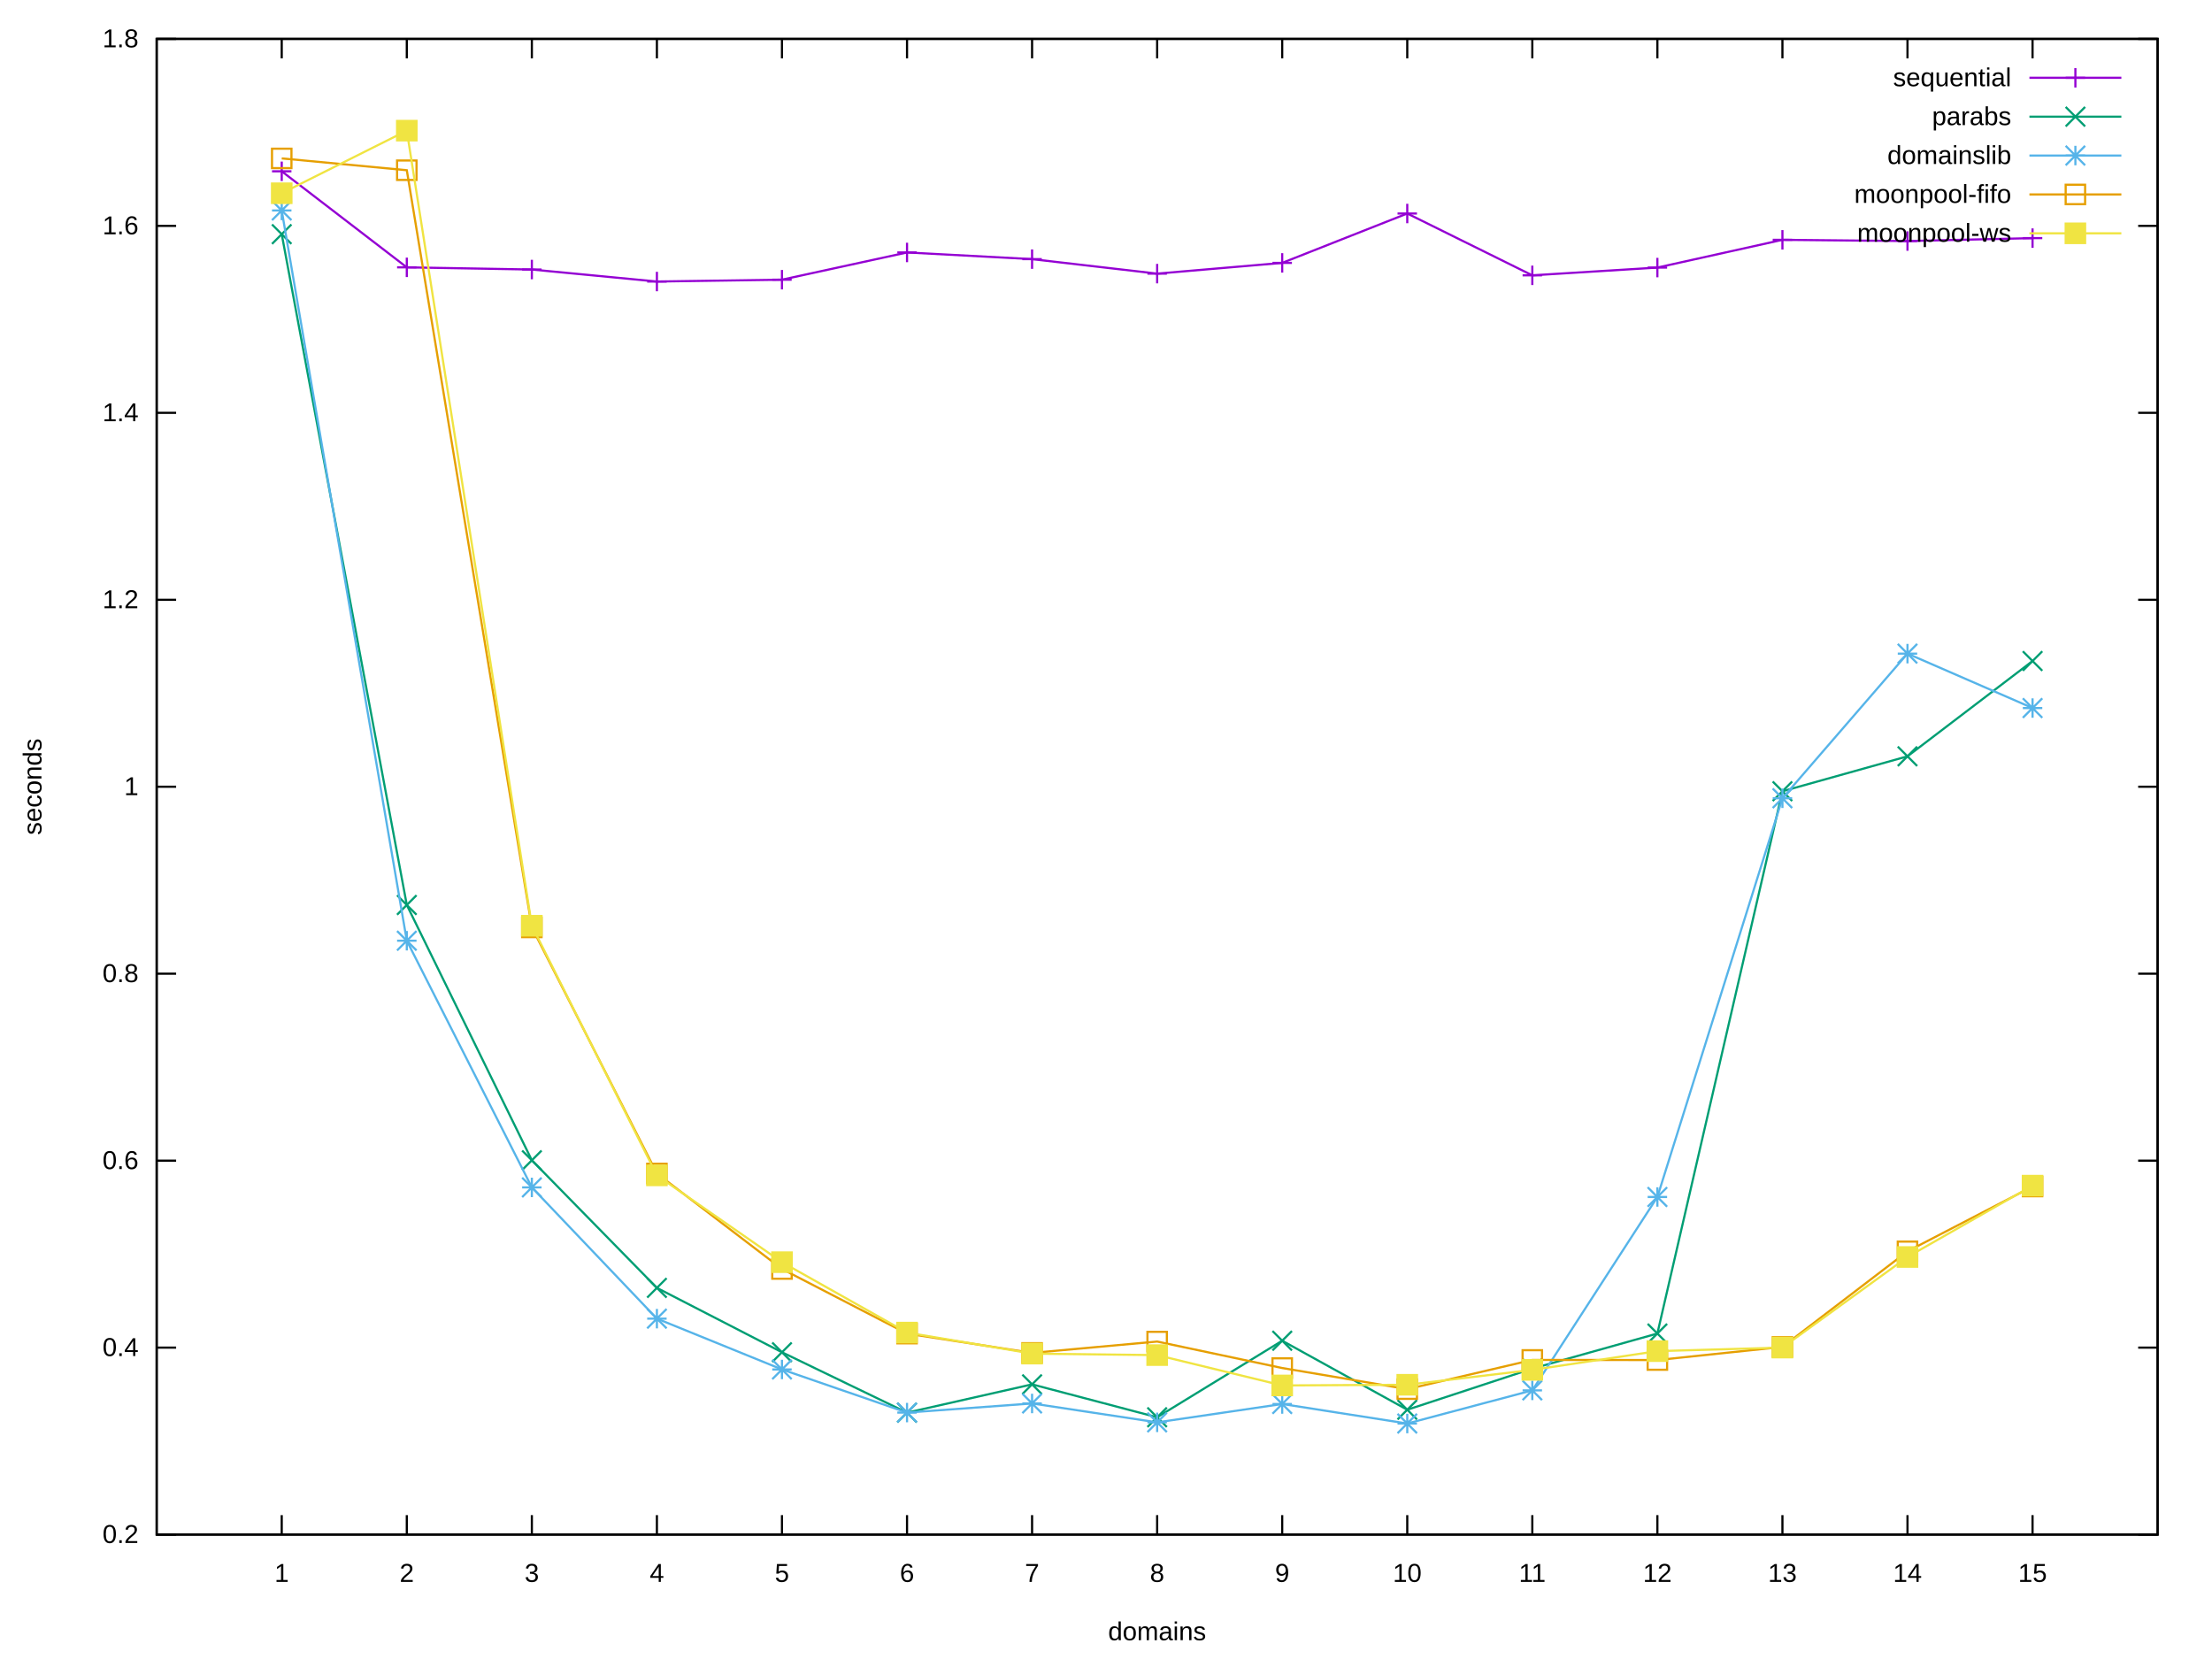
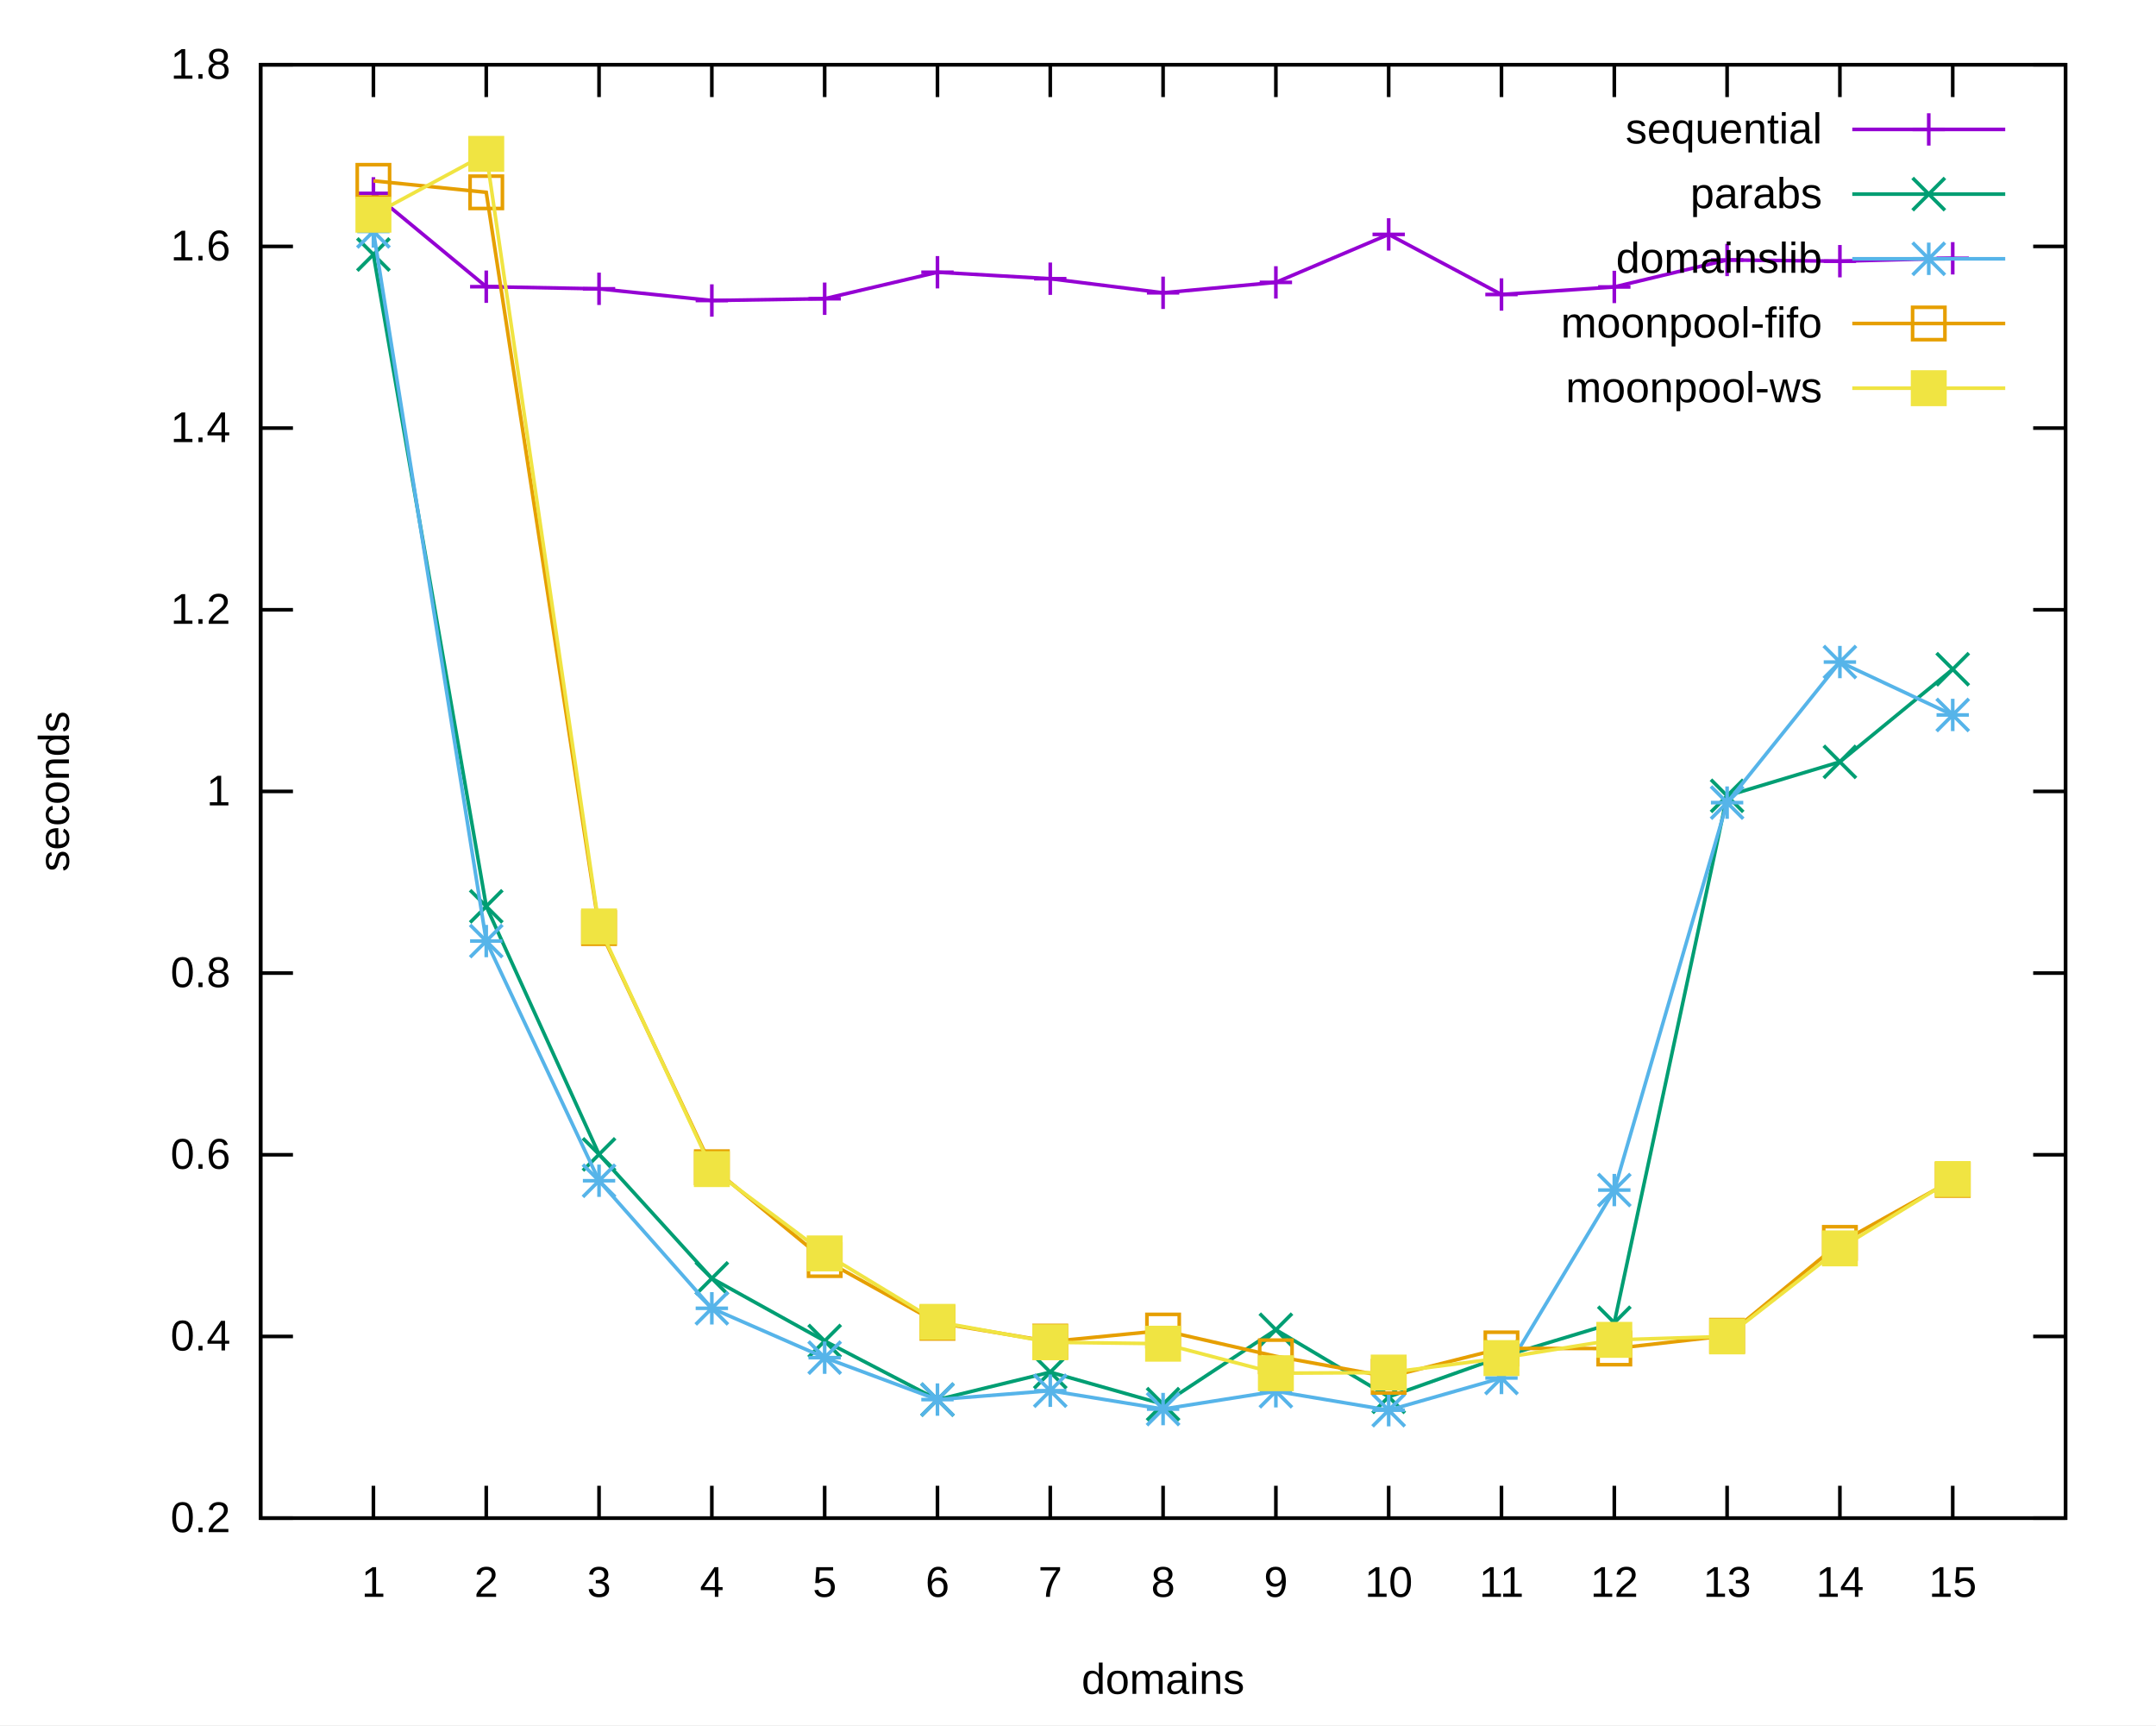
- <svg xmlns="http://www.w3.org/2000/svg" xmlns:xlink="http://www.w3.org/1999/xlink" viewBox="0 0 1024 768">
+ <svg xmlns="http://www.w3.org/2000/svg" xmlns:xlink="http://www.w3.org/1999/xlink" viewBox="0 0 600 480">
  <g id="gnuplot_canvas">
-     <rect x="0" y="0" width="1024" height="768" fill="#ffffff" />
+     <rect x="0" y="0" width="600" height="480" fill="#ffffff" />
    <defs>
      <circle id="gpDot" r="0.5" stroke-width="0.5" stroke="currentColor" />
      <path id="gpPt0" stroke-width="0.222" stroke="currentColor" d="M-1,0 h2 M0,-1 v2" />
      <path id="gpPt1" stroke-width="0.222" stroke="currentColor" d="M-1,-1 L1,1 M1,-1 L-1,1" />
      <path id="gpPt2" stroke-width="0.222" stroke="currentColor" d="M-1,0 L1,0 M0,-1 L0,1 M-1,-1 L1,1 M-1,1 L1,-1" />
      <rect id="gpPt3" stroke-width="0.222" stroke="currentColor" x="-1" y="-1" width="2" height="2" />
      <rect id="gpPt4" stroke-width="0.222" stroke="currentColor" fill="currentColor" x="-1" y="-1" width="2" height="2" />
      <circle id="gpPt5" stroke-width="0.222" stroke="currentColor" cx="0" cy="0" r="1" />
      <use xlink:href="#gpPt5" id="gpPt6" fill="currentColor" stroke="none" />
      <path id="gpPt7" stroke-width="0.222" stroke="currentColor" d="M0,-1.33 L-1.33,0.67 L1.33,0.67 z" />
      <use xlink:href="#gpPt7" id="gpPt8" fill="currentColor" stroke="none" />
      <use xlink:href="#gpPt7" id="gpPt9" stroke="currentColor" transform="rotate(180)" />
      <use xlink:href="#gpPt9" id="gpPt10" fill="currentColor" stroke="none" />
      <use xlink:href="#gpPt3" id="gpPt11" stroke="currentColor" transform="rotate(45)" />
      <use xlink:href="#gpPt11" id="gpPt12" fill="currentColor" stroke="none" />
      <path id="gpPt13" stroke-width="0.222" stroke="currentColor" d="M0,1.330 L1.265,0.411 L0.782,-1.067 L-0.782,-1.076 L-1.265,0.411 z" />
      <use xlink:href="#gpPt13" id="gpPt14" fill="currentColor" stroke="none" />
      <filter id="textbox" filterUnits="objectBoundingBox" x="0" y="0" height="1" width="1">
        <feFlood flood-color="#FFFFFF" flood-opacity="1" result="bgnd" />
        <feComposite in="SourceGraphic" in2="bgnd" operator="atop" />
      </filter>
      <filter id="greybox" filterUnits="objectBoundingBox" x="0" y="0" height="1" width="1">
        <feFlood flood-color="lightgrey" flood-opacity="1" result="grey" />
        <feComposite in="SourceGraphic" in2="grey" operator="atop" />
      </filter>
    </defs>
    <g fill="none" color="#FFFFFF" stroke="currentColor" stroke-width="1.00" stroke-linecap="butt" stroke-linejoin="miter">
</g>
    <g fill="none" color="black" stroke="currentColor" stroke-width="1.00" stroke-linecap="butt" stroke-linejoin="miter">
-       <path stroke="black" d="M72.53,710.40 L81.53,710.40 M998.82,710.40 L989.82,710.40  " />
-       <g transform="translate(64.14,714.30)" stroke="none" fill="black" font-family="Arial" font-size="12.00" text-anchor="end">
+       <path stroke="black" d="M72.53,422.40 L81.53,422.40 M574.82,422.40 L565.82,422.40  " />
+       <g transform="translate(64.14,426.30)" stroke="none" fill="black" font-family="Arial" font-size="12.00" text-anchor="end">
        <text>
          <tspan font-family="Arial"> 0.2</tspan>
        </text>
      </g>
    </g>
    <g fill="none" color="black" stroke="currentColor" stroke-width="1.00" stroke-linecap="butt" stroke-linejoin="miter">
-       <path stroke="black" d="M72.53,623.85 L81.53,623.85 M998.82,623.85 L989.82,623.85  " />
-       <g transform="translate(64.14,627.75)" stroke="none" fill="black" font-family="Arial" font-size="12.00" text-anchor="end">
+       <path stroke="black" d="M72.53,371.85 L81.53,371.85 M574.82,371.85 L565.82,371.85  " />
+       <g transform="translate(64.14,375.75)" stroke="none" fill="black" font-family="Arial" font-size="12.00" text-anchor="end">
        <text>
          <tspan font-family="Arial"> 0.4</tspan>
        </text>
      </g>
    </g>
    <g fill="none" color="black" stroke="currentColor" stroke-width="1.00" stroke-linecap="butt" stroke-linejoin="miter">
-       <path stroke="black" d="M72.53,537.30 L81.53,537.30 M998.82,537.30 L989.82,537.30  " />
-       <g transform="translate(64.14,541.20)" stroke="none" fill="black" font-family="Arial" font-size="12.00" text-anchor="end">
+       <path stroke="black" d="M72.53,321.30 L81.53,321.30 M574.82,321.30 L565.82,321.30  " />
+       <g transform="translate(64.14,325.20)" stroke="none" fill="black" font-family="Arial" font-size="12.00" text-anchor="end">
        <text>
          <tspan font-family="Arial"> 0.6</tspan>
        </text>
      </g>
    </g>
    <g fill="none" color="black" stroke="currentColor" stroke-width="1.00" stroke-linecap="butt" stroke-linejoin="miter">
-       <path stroke="black" d="M72.53,450.75 L81.53,450.75 M998.82,450.75 L989.82,450.75  " />
-       <g transform="translate(64.14,454.65)" stroke="none" fill="black" font-family="Arial" font-size="12.00" text-anchor="end">
+       <path stroke="black" d="M72.53,270.75 L81.53,270.75 M574.82,270.75 L565.82,270.75  " />
+       <g transform="translate(64.14,274.65)" stroke="none" fill="black" font-family="Arial" font-size="12.00" text-anchor="end">
        <text>
          <tspan font-family="Arial"> 0.8</tspan>
        </text>
      </g>
    </g>
    <g fill="none" color="black" stroke="currentColor" stroke-width="1.00" stroke-linecap="butt" stroke-linejoin="miter">
-       <path stroke="black" d="M72.53,364.20 L81.53,364.20 M998.82,364.20 L989.82,364.20  " />
-       <g transform="translate(64.14,368.10)" stroke="none" fill="black" font-family="Arial" font-size="12.00" text-anchor="end">
+       <path stroke="black" d="M72.53,220.20 L81.53,220.20 M574.82,220.20 L565.82,220.20  " />
+       <g transform="translate(64.14,224.10)" stroke="none" fill="black" font-family="Arial" font-size="12.00" text-anchor="end">
        <text>
          <tspan font-family="Arial"> 1</tspan>
        </text>
      </g>
    </g>
    <g fill="none" color="black" stroke="currentColor" stroke-width="1.00" stroke-linecap="butt" stroke-linejoin="miter">
-       <path stroke="black" d="M72.53,277.66 L81.53,277.66 M998.82,277.66 L989.82,277.66  " />
-       <g transform="translate(64.14,281.56)" stroke="none" fill="black" font-family="Arial" font-size="12.00" text-anchor="end">
+       <path stroke="black" d="M72.53,169.66 L81.53,169.66 M574.82,169.66 L565.82,169.66  " />
+       <g transform="translate(64.14,173.56)" stroke="none" fill="black" font-family="Arial" font-size="12.00" text-anchor="end">
        <text>
          <tspan font-family="Arial"> 1.2</tspan>
        </text>
      </g>
    </g>
    <g fill="none" color="black" stroke="currentColor" stroke-width="1.00" stroke-linecap="butt" stroke-linejoin="miter">
-       <path stroke="black" d="M72.53,191.11 L81.53,191.11 M998.82,191.11 L989.82,191.11  " />
-       <g transform="translate(64.14,195.01)" stroke="none" fill="black" font-family="Arial" font-size="12.00" text-anchor="end">
+       <path stroke="black" d="M72.53,119.11 L81.53,119.11 M574.82,119.11 L565.82,119.11  " />
+       <g transform="translate(64.14,123.01)" stroke="none" fill="black" font-family="Arial" font-size="12.00" text-anchor="end">
        <text>
          <tspan font-family="Arial"> 1.4</tspan>
        </text>
      </g>
    </g>
    <g fill="none" color="black" stroke="currentColor" stroke-width="1.00" stroke-linecap="butt" stroke-linejoin="miter">
-       <path stroke="black" d="M72.53,104.56 L81.53,104.56 M998.82,104.56 L989.82,104.56  " />
-       <g transform="translate(64.14,108.46)" stroke="none" fill="black" font-family="Arial" font-size="12.00" text-anchor="end">
+       <path stroke="black" d="M72.53,68.56 L81.53,68.56 M574.82,68.56 L565.82,68.56  " />
+       <g transform="translate(64.14,72.46)" stroke="none" fill="black" font-family="Arial" font-size="12.00" text-anchor="end">
        <text>
          <tspan font-family="Arial"> 1.6</tspan>
        </text>
      </g>
    </g>
    <g fill="none" color="black" stroke="currentColor" stroke-width="1.00" stroke-linecap="butt" stroke-linejoin="miter">
-       <path stroke="black" d="M72.53,18.01 L81.53,18.01 M998.82,18.01 L989.82,18.01  " />
+       <path stroke="black" d="M72.53,18.01 L81.53,18.01 M574.82,18.01 L565.82,18.01  " />
      <g transform="translate(64.14,21.91)" stroke="none" fill="black" font-family="Arial" font-size="12.00" text-anchor="end">
        <text>
          <tspan font-family="Arial"> 1.8</tspan>
        </text>
      </g>
    </g>
    <g fill="none" color="black" stroke="currentColor" stroke-width="1.00" stroke-linecap="butt" stroke-linejoin="miter">
-       <path stroke="black" d="M130.42,710.40 L130.42,701.40 M130.42,18.01 L130.42,27.01  " />
-       <g transform="translate(130.42,732.30)" stroke="none" fill="black" font-family="Arial" font-size="12.00" text-anchor="middle">
+       <path stroke="black" d="M103.92,422.40 L103.92,413.40 M103.92,18.01 L103.92,27.01  " />
+       <g transform="translate(103.92,444.30)" stroke="none" fill="black" font-family="Arial" font-size="12.00" text-anchor="middle">
        <text>
          <tspan font-family="Arial"> 1</tspan>
        </text>
      </g>
    </g>
    <g fill="none" color="black" stroke="currentColor" stroke-width="1.00" stroke-linecap="butt" stroke-linejoin="miter">
-       <path stroke="black" d="M188.32,710.40 L188.32,701.40 M188.32,18.01 L188.32,27.01  " />
-       <g transform="translate(188.32,732.30)" stroke="none" fill="black" font-family="Arial" font-size="12.00" text-anchor="middle">
+       <path stroke="black" d="M135.32,422.40 L135.32,413.40 M135.32,18.01 L135.32,27.01  " />
+       <g transform="translate(135.32,444.30)" stroke="none" fill="black" font-family="Arial" font-size="12.00" text-anchor="middle">
        <text>
          <tspan font-family="Arial"> 2</tspan>
        </text>
      </g>
    </g>
    <g fill="none" color="black" stroke="currentColor" stroke-width="1.00" stroke-linecap="butt" stroke-linejoin="miter">
-       <path stroke="black" d="M246.21,710.40 L246.21,701.40 M246.21,18.01 L246.21,27.01  " />
-       <g transform="translate(246.21,732.30)" stroke="none" fill="black" font-family="Arial" font-size="12.00" text-anchor="middle">
+       <path stroke="black" d="M166.71,422.40 L166.71,413.40 M166.71,18.01 L166.71,27.01  " />
+       <g transform="translate(166.71,444.30)" stroke="none" fill="black" font-family="Arial" font-size="12.00" text-anchor="middle">
        <text>
          <tspan font-family="Arial"> 3</tspan>
        </text>
      </g>
    </g>
    <g fill="none" color="black" stroke="currentColor" stroke-width="1.00" stroke-linecap="butt" stroke-linejoin="miter">
-       <path stroke="black" d="M304.10,710.40 L304.10,701.40 M304.10,18.01 L304.10,27.01  " />
-       <g transform="translate(304.10,732.30)" stroke="none" fill="black" font-family="Arial" font-size="12.00" text-anchor="middle">
+       <path stroke="black" d="M198.10,422.40 L198.10,413.40 M198.10,18.01 L198.10,27.01  " />
+       <g transform="translate(198.10,444.30)" stroke="none" fill="black" font-family="Arial" font-size="12.00" text-anchor="middle">
        <text>
          <tspan font-family="Arial"> 4</tspan>
        </text>
      </g>
    </g>
    <g fill="none" color="black" stroke="currentColor" stroke-width="1.00" stroke-linecap="butt" stroke-linejoin="miter">
-       <path stroke="black" d="M362.00,710.40 L362.00,701.40 M362.00,18.01 L362.00,27.01  " />
-       <g transform="translate(362.00,732.30)" stroke="none" fill="black" font-family="Arial" font-size="12.00" text-anchor="middle">
+       <path stroke="black" d="M229.50,422.40 L229.50,413.40 M229.50,18.01 L229.50,27.01  " />
+       <g transform="translate(229.50,444.30)" stroke="none" fill="black" font-family="Arial" font-size="12.00" text-anchor="middle">
        <text>
          <tspan font-family="Arial"> 5</tspan>
        </text>
      </g>
    </g>
    <g fill="none" color="black" stroke="currentColor" stroke-width="1.00" stroke-linecap="butt" stroke-linejoin="miter">
-       <path stroke="black" d="M419.89,710.40 L419.89,701.40 M419.89,18.01 L419.89,27.01  " />
-       <g transform="translate(419.89,732.30)" stroke="none" fill="black" font-family="Arial" font-size="12.00" text-anchor="middle">
+       <path stroke="black" d="M260.89,422.40 L260.89,413.40 M260.89,18.01 L260.89,27.01  " />
+       <g transform="translate(260.89,444.30)" stroke="none" fill="black" font-family="Arial" font-size="12.00" text-anchor="middle">
        <text>
          <tspan font-family="Arial"> 6</tspan>
        </text>
      </g>
    </g>
    <g fill="none" color="black" stroke="currentColor" stroke-width="1.00" stroke-linecap="butt" stroke-linejoin="miter">
-       <path stroke="black" d="M477.78,710.40 L477.78,701.40 M477.78,18.01 L477.78,27.01  " />
-       <g transform="translate(477.78,732.30)" stroke="none" fill="black" font-family="Arial" font-size="12.00" text-anchor="middle">
+       <path stroke="black" d="M292.28,422.40 L292.28,413.40 M292.28,18.01 L292.28,27.01  " />
+       <g transform="translate(292.28,444.30)" stroke="none" fill="black" font-family="Arial" font-size="12.00" text-anchor="middle">
        <text>
          <tspan font-family="Arial"> 7</tspan>
        </text>
      </g>
    </g>
    <g fill="none" color="black" stroke="currentColor" stroke-width="1.00" stroke-linecap="butt" stroke-linejoin="miter">
-       <path stroke="black" d="M535.68,710.40 L535.68,701.40 M535.68,18.01 L535.68,27.01  " />
-       <g transform="translate(535.68,732.30)" stroke="none" fill="black" font-family="Arial" font-size="12.00" text-anchor="middle">
+       <path stroke="black" d="M323.68,422.40 L323.68,413.40 M323.68,18.01 L323.68,27.01  " />
+       <g transform="translate(323.68,444.30)" stroke="none" fill="black" font-family="Arial" font-size="12.00" text-anchor="middle">
        <text>
          <tspan font-family="Arial"> 8</tspan>
        </text>
      </g>
    </g>
    <g fill="none" color="black" stroke="currentColor" stroke-width="1.00" stroke-linecap="butt" stroke-linejoin="miter">
-       <path stroke="black" d="M593.57,710.40 L593.57,701.40 M593.57,18.01 L593.57,27.01  " />
-       <g transform="translate(593.57,732.30)" stroke="none" fill="black" font-family="Arial" font-size="12.00" text-anchor="middle">
+       <path stroke="black" d="M355.07,422.40 L355.07,413.40 M355.07,18.01 L355.07,27.01  " />
+       <g transform="translate(355.07,444.30)" stroke="none" fill="black" font-family="Arial" font-size="12.00" text-anchor="middle">
        <text>
          <tspan font-family="Arial"> 9</tspan>
        </text>
      </g>
    </g>
    <g fill="none" color="black" stroke="currentColor" stroke-width="1.00" stroke-linecap="butt" stroke-linejoin="miter">
-       <path stroke="black" d="M651.46,710.40 L651.46,701.40 M651.46,18.01 L651.46,27.01  " />
-       <g transform="translate(651.46,732.30)" stroke="none" fill="black" font-family="Arial" font-size="12.00" text-anchor="middle">
+       <path stroke="black" d="M386.46,422.40 L386.46,413.40 M386.46,18.01 L386.46,27.01  " />
+       <g transform="translate(386.46,444.30)" stroke="none" fill="black" font-family="Arial" font-size="12.00" text-anchor="middle">
        <text>
          <tspan font-family="Arial"> 10</tspan>
        </text>
      </g>
    </g>
    <g fill="none" color="black" stroke="currentColor" stroke-width="1.00" stroke-linecap="butt" stroke-linejoin="miter">
-       <path stroke="black" d="M709.35,710.40 L709.35,701.40 M709.35,18.01 L709.35,27.01  " />
-       <g transform="translate(709.35,732.30)" stroke="none" fill="black" font-family="Arial" font-size="12.00" text-anchor="middle">
+       <path stroke="black" d="M417.85,422.40 L417.85,413.40 M417.85,18.01 L417.85,27.01  " />
+       <g transform="translate(417.85,444.30)" stroke="none" fill="black" font-family="Arial" font-size="12.00" text-anchor="middle">
        <text>
          <tspan font-family="Arial"> 11</tspan>
        </text>
      </g>
    </g>
    <g fill="none" color="black" stroke="currentColor" stroke-width="1.00" stroke-linecap="butt" stroke-linejoin="miter">
-       <path stroke="black" d="M767.25,710.40 L767.25,701.40 M767.25,18.01 L767.25,27.01  " />
-       <g transform="translate(767.25,732.30)" stroke="none" fill="black" font-family="Arial" font-size="12.00" text-anchor="middle">
+       <path stroke="black" d="M449.25,422.40 L449.25,413.40 M449.25,18.01 L449.25,27.01  " />
+       <g transform="translate(449.25,444.30)" stroke="none" fill="black" font-family="Arial" font-size="12.00" text-anchor="middle">
        <text>
          <tspan font-family="Arial"> 12</tspan>
        </text>
      </g>
    </g>
    <g fill="none" color="black" stroke="currentColor" stroke-width="1.00" stroke-linecap="butt" stroke-linejoin="miter">
-       <path stroke="black" d="M825.14,710.40 L825.14,701.40 M825.14,18.01 L825.14,27.01  " />
-       <g transform="translate(825.14,732.30)" stroke="none" fill="black" font-family="Arial" font-size="12.00" text-anchor="middle">
+       <path stroke="black" d="M480.64,422.40 L480.64,413.40 M480.64,18.01 L480.64,27.01  " />
+       <g transform="translate(480.64,444.30)" stroke="none" fill="black" font-family="Arial" font-size="12.00" text-anchor="middle">
        <text>
          <tspan font-family="Arial"> 13</tspan>
        </text>
      </g>
    </g>
    <g fill="none" color="black" stroke="currentColor" stroke-width="1.00" stroke-linecap="butt" stroke-linejoin="miter">
-       <path stroke="black" d="M883.03,710.40 L883.03,701.40 M883.03,18.01 L883.03,27.01  " />
-       <g transform="translate(883.03,732.30)" stroke="none" fill="black" font-family="Arial" font-size="12.00" text-anchor="middle">
+       <path stroke="black" d="M512.03,422.40 L512.03,413.40 M512.03,18.01 L512.03,27.01  " />
+       <g transform="translate(512.03,444.30)" stroke="none" fill="black" font-family="Arial" font-size="12.00" text-anchor="middle">
        <text>
          <tspan font-family="Arial"> 14</tspan>
        </text>
      </g>
    </g>
    <g fill="none" color="black" stroke="currentColor" stroke-width="1.00" stroke-linecap="butt" stroke-linejoin="miter">
-       <path stroke="black" d="M940.93,710.40 L940.93,701.40 M940.93,18.01 L940.93,27.01  " />
-       <g transform="translate(940.93,732.30)" stroke="none" fill="black" font-family="Arial" font-size="12.00" text-anchor="middle">
+       <path stroke="black" d="M543.43,422.40 L543.43,413.40 M543.43,18.01 L543.43,27.01  " />
+       <g transform="translate(543.43,444.30)" stroke="none" fill="black" font-family="Arial" font-size="12.00" text-anchor="middle">
        <text>
          <tspan font-family="Arial"> 15</tspan>
        </text>
      </g>
    </g>
    <g fill="none" color="black" stroke="currentColor" stroke-width="1.00" stroke-linecap="butt" stroke-linejoin="miter">
</g>
    <g fill="none" color="black" stroke="currentColor" stroke-width="1.00" stroke-linecap="butt" stroke-linejoin="miter">
-       <path stroke="black" d="M72.53,18.01 L72.53,710.40 L998.82,710.40 L998.82,18.01 L72.53,18.01 Z  " />
+       <path stroke="black" d="M72.53,18.01 L72.53,422.40 L574.82,422.40 L574.82,18.01 L72.53,18.01 Z  " />
    </g>
    <g fill="none" color="black" stroke="currentColor" stroke-width="1.00" stroke-linecap="butt" stroke-linejoin="miter">
</g>
    <g id="gnuplot_plot_1">
      <g fill="none" color="black" stroke="currentColor" stroke-width="1.00" stroke-linecap="butt" stroke-linejoin="miter">
-         <g transform="translate(931.09,39.91)" stroke="none" fill="black" font-family="Arial" font-size="12.00" text-anchor="end">
+         <g transform="translate(507.09,39.91)" stroke="none" fill="black" font-family="Arial" font-size="12.00" text-anchor="end">
          <text>
            <tspan font-family="Arial">sequential</tspan>
          </text>
        </g>
      </g>
      <g fill="none" color="black" stroke="currentColor" stroke-width="1.00" stroke-linecap="butt" stroke-linejoin="miter">
-         <path stroke="rgb(148,   0, 211)" d="M939.48,36.01 L982.04,36.01 M130.42,79.30 L188.32,123.76 L246.21,124.77 L304.10,130.33 L362.00,129.48 L419.89,116.87   L477.78,119.96 L535.68,126.67 L593.57,121.70 L651.46,98.84 L709.35,127.46 L767.25,123.87 L825.14,111.02 L883.03,111.59   L940.93,110.23  " />
-         <use xlink:href="#gpPt0" transform="translate(130.42,79.30) scale(4.50)" color="rgb(148,   0, 211)" />
-         <use xlink:href="#gpPt0" transform="translate(188.32,123.76) scale(4.50)" color="rgb(148,   0, 211)" />
-         <use xlink:href="#gpPt0" transform="translate(246.21,124.77) scale(4.50)" color="rgb(148,   0, 211)" />
-         <use xlink:href="#gpPt0" transform="translate(304.10,130.33) scale(4.50)" color="rgb(148,   0, 211)" />
-         <use xlink:href="#gpPt0" transform="translate(362.00,129.48) scale(4.50)" color="rgb(148,   0, 211)" />
-         <use xlink:href="#gpPt0" transform="translate(419.89,116.87) scale(4.50)" color="rgb(148,   0, 211)" />
-         <use xlink:href="#gpPt0" transform="translate(477.78,119.96) scale(4.50)" color="rgb(148,   0, 211)" />
-         <use xlink:href="#gpPt0" transform="translate(535.68,126.67) scale(4.50)" color="rgb(148,   0, 211)" />
-         <use xlink:href="#gpPt0" transform="translate(593.57,121.70) scale(4.50)" color="rgb(148,   0, 211)" />
-         <use xlink:href="#gpPt0" transform="translate(651.46,98.84) scale(4.50)" color="rgb(148,   0, 211)" />
-         <use xlink:href="#gpPt0" transform="translate(709.35,127.46) scale(4.50)" color="rgb(148,   0, 211)" />
-         <use xlink:href="#gpPt0" transform="translate(767.25,123.87) scale(4.50)" color="rgb(148,   0, 211)" />
-         <use xlink:href="#gpPt0" transform="translate(825.14,111.02) scale(4.50)" color="rgb(148,   0, 211)" />
-         <use xlink:href="#gpPt0" transform="translate(883.03,111.59) scale(4.50)" color="rgb(148,   0, 211)" />
-         <use xlink:href="#gpPt0" transform="translate(940.93,110.23) scale(4.50)" color="rgb(148,   0, 211)" />
-         <use xlink:href="#gpPt0" transform="translate(960.76,36.01) scale(4.50)" color="rgb(148,   0, 211)" />
+         <path stroke="rgb(148,   0, 211)" d="M515.48,36.01 L558.04,36.01 M103.92,53.80 L135.32,79.77 L166.71,80.36 L198.10,83.61 L229.50,83.12 L260.89,75.75   L292.28,77.55 L323.68,81.47 L355.07,78.57 L386.46,65.22 L417.85,81.94 L449.25,79.84 L480.64,72.33 L512.03,72.67   L543.43,71.87  " />
+         <use xlink:href="#gpPt0" transform="translate(103.92,53.80) scale(4.50)" color="rgb(148,   0, 211)" />
+         <use xlink:href="#gpPt0" transform="translate(135.32,79.77) scale(4.50)" color="rgb(148,   0, 211)" />
+         <use xlink:href="#gpPt0" transform="translate(166.71,80.36) scale(4.50)" color="rgb(148,   0, 211)" />
+         <use xlink:href="#gpPt0" transform="translate(198.10,83.61) scale(4.50)" color="rgb(148,   0, 211)" />
+         <use xlink:href="#gpPt0" transform="translate(229.50,83.12) scale(4.50)" color="rgb(148,   0, 211)" />
+         <use xlink:href="#gpPt0" transform="translate(260.89,75.75) scale(4.50)" color="rgb(148,   0, 211)" />
+         <use xlink:href="#gpPt0" transform="translate(292.28,77.55) scale(4.50)" color="rgb(148,   0, 211)" />
+         <use xlink:href="#gpPt0" transform="translate(323.68,81.47) scale(4.50)" color="rgb(148,   0, 211)" />
+         <use xlink:href="#gpPt0" transform="translate(355.07,78.57) scale(4.50)" color="rgb(148,   0, 211)" />
+         <use xlink:href="#gpPt0" transform="translate(386.46,65.22) scale(4.50)" color="rgb(148,   0, 211)" />
+         <use xlink:href="#gpPt0" transform="translate(417.85,81.94) scale(4.50)" color="rgb(148,   0, 211)" />
+         <use xlink:href="#gpPt0" transform="translate(449.25,79.84) scale(4.50)" color="rgb(148,   0, 211)" />
+         <use xlink:href="#gpPt0" transform="translate(480.64,72.33) scale(4.50)" color="rgb(148,   0, 211)" />
+         <use xlink:href="#gpPt0" transform="translate(512.03,72.67) scale(4.50)" color="rgb(148,   0, 211)" />
+         <use xlink:href="#gpPt0" transform="translate(543.43,71.87) scale(4.50)" color="rgb(148,   0, 211)" />
+         <use xlink:href="#gpPt0" transform="translate(536.76,36.01) scale(4.50)" color="rgb(148,   0, 211)" />
      </g>
    </g>
    <g id="gnuplot_plot_2">
      <g fill="none" color="black" stroke="currentColor" stroke-width="1.00" stroke-linecap="butt" stroke-linejoin="miter">
-         <g transform="translate(931.09,57.91)" stroke="none" fill="black" font-family="Arial" font-size="12.00" text-anchor="end">
+         <g transform="translate(507.09,57.91)" stroke="none" fill="black" font-family="Arial" font-size="12.00" text-anchor="end">
          <text>
            <tspan font-family="Arial">parabs</tspan>
          </text>
        </g>
      </g>
      <g fill="none" color="black" stroke="currentColor" stroke-width="1.00" stroke-linecap="butt" stroke-linejoin="miter">
-         <path stroke="rgb(  0, 158, 115)" d="M939.48,54.01 L982.04,54.01 M130.42,108.41 L188.32,418.95 L246.21,537.13 L304.10,596.20 L362.00,626.00 L419.89,653.96   L477.78,640.86 L535.68,656.10 L593.57,620.66 L651.46,652.61 L709.35,633.57 L767.25,617.33 L825.14,366.30 L883.03,350.12   L940.93,306.00  " />
-         <use xlink:href="#gpPt1" transform="translate(130.42,108.41) scale(4.50)" color="rgb(  0, 158, 115)" />
-         <use xlink:href="#gpPt1" transform="translate(188.32,418.95) scale(4.50)" color="rgb(  0, 158, 115)" />
-         <use xlink:href="#gpPt1" transform="translate(246.21,537.13) scale(4.50)" color="rgb(  0, 158, 115)" />
-         <use xlink:href="#gpPt1" transform="translate(304.10,596.20) scale(4.50)" color="rgb(  0, 158, 115)" />
-         <use xlink:href="#gpPt1" transform="translate(362.00,626.00) scale(4.50)" color="rgb(  0, 158, 115)" />
-         <use xlink:href="#gpPt1" transform="translate(419.89,653.96) scale(4.50)" color="rgb(  0, 158, 115)" />
-         <use xlink:href="#gpPt1" transform="translate(477.78,640.86) scale(4.50)" color="rgb(  0, 158, 115)" />
-         <use xlink:href="#gpPt1" transform="translate(535.68,656.10) scale(4.50)" color="rgb(  0, 158, 115)" />
-         <use xlink:href="#gpPt1" transform="translate(593.57,620.66) scale(4.50)" color="rgb(  0, 158, 115)" />
-         <use xlink:href="#gpPt1" transform="translate(651.46,652.61) scale(4.50)" color="rgb(  0, 158, 115)" />
-         <use xlink:href="#gpPt1" transform="translate(709.35,633.57) scale(4.50)" color="rgb(  0, 158, 115)" />
-         <use xlink:href="#gpPt1" transform="translate(767.25,617.33) scale(4.50)" color="rgb(  0, 158, 115)" />
-         <use xlink:href="#gpPt1" transform="translate(825.14,366.30) scale(4.50)" color="rgb(  0, 158, 115)" />
-         <use xlink:href="#gpPt1" transform="translate(883.03,350.12) scale(4.50)" color="rgb(  0, 158, 115)" />
-         <use xlink:href="#gpPt1" transform="translate(940.93,306.00) scale(4.50)" color="rgb(  0, 158, 115)" />
-         <use xlink:href="#gpPt1" transform="translate(960.76,54.01) scale(4.50)" color="rgb(  0, 158, 115)" />
+         <path stroke="rgb(  0, 158, 115)" d="M515.48,54.01 L558.04,54.01 M103.92,70.81 L135.32,252.18 L166.71,321.20 L198.10,355.70 L229.50,373.11 L260.89,389.44   L292.28,381.79 L323.68,390.69 L355.07,369.99 L386.46,388.65 L417.85,377.53 L449.25,368.04 L480.64,221.43 L512.03,211.98   L543.43,186.21  " />
+         <use xlink:href="#gpPt1" transform="translate(103.92,70.81) scale(4.50)" color="rgb(  0, 158, 115)" />
+         <use xlink:href="#gpPt1" transform="translate(135.32,252.18) scale(4.50)" color="rgb(  0, 158, 115)" />
+         <use xlink:href="#gpPt1" transform="translate(166.71,321.20) scale(4.50)" color="rgb(  0, 158, 115)" />
+         <use xlink:href="#gpPt1" transform="translate(198.10,355.70) scale(4.50)" color="rgb(  0, 158, 115)" />
+         <use xlink:href="#gpPt1" transform="translate(229.50,373.11) scale(4.50)" color="rgb(  0, 158, 115)" />
+         <use xlink:href="#gpPt1" transform="translate(260.89,389.44) scale(4.50)" color="rgb(  0, 158, 115)" />
+         <use xlink:href="#gpPt1" transform="translate(292.28,381.79) scale(4.50)" color="rgb(  0, 158, 115)" />
+         <use xlink:href="#gpPt1" transform="translate(323.68,390.69) scale(4.50)" color="rgb(  0, 158, 115)" />
+         <use xlink:href="#gpPt1" transform="translate(355.07,369.99) scale(4.50)" color="rgb(  0, 158, 115)" />
+         <use xlink:href="#gpPt1" transform="translate(386.46,388.65) scale(4.50)" color="rgb(  0, 158, 115)" />
+         <use xlink:href="#gpPt1" transform="translate(417.85,377.53) scale(4.50)" color="rgb(  0, 158, 115)" />
+         <use xlink:href="#gpPt1" transform="translate(449.25,368.04) scale(4.50)" color="rgb(  0, 158, 115)" />
+         <use xlink:href="#gpPt1" transform="translate(480.64,221.43) scale(4.50)" color="rgb(  0, 158, 115)" />
+         <use xlink:href="#gpPt1" transform="translate(512.03,211.98) scale(4.50)" color="rgb(  0, 158, 115)" />
+         <use xlink:href="#gpPt1" transform="translate(543.43,186.21) scale(4.50)" color="rgb(  0, 158, 115)" />
+         <use xlink:href="#gpPt1" transform="translate(536.76,54.01) scale(4.50)" color="rgb(  0, 158, 115)" />
      </g>
    </g>
    <g id="gnuplot_plot_3">
      <g fill="none" color="black" stroke="currentColor" stroke-width="1.00" stroke-linecap="butt" stroke-linejoin="miter">
-         <g transform="translate(931.09,75.91)" stroke="none" fill="black" font-family="Arial" font-size="12.00" text-anchor="end">
+         <g transform="translate(507.09,75.91)" stroke="none" fill="black" font-family="Arial" font-size="12.00" text-anchor="end">
          <text>
            <tspan font-family="Arial">domainslib</tspan>
          </text>
        </g>
      </g>
      <g fill="none" color="black" stroke="currentColor" stroke-width="1.00" stroke-linecap="butt" stroke-linejoin="miter">
-         <path stroke="rgb( 86, 180, 233)" d="M939.48,72.01 L982.04,72.01 M130.42,97.43 L188.32,435.49 L246.21,549.68 L304.10,610.44 L362.00,633.96 L419.89,653.93   L477.78,649.70 L535.68,658.45 L593.57,649.95 L651.46,658.99 L709.35,643.64 L767.25,554.12 L825.14,369.54 L883.03,302.58   L940.93,327.77  " />
-         <use xlink:href="#gpPt2" transform="translate(130.42,97.43) scale(4.50)" color="rgb( 86, 180, 233)" />
-         <use xlink:href="#gpPt2" transform="translate(188.32,435.49) scale(4.50)" color="rgb( 86, 180, 233)" />
-         <use xlink:href="#gpPt2" transform="translate(246.21,549.68) scale(4.50)" color="rgb( 86, 180, 233)" />
-         <use xlink:href="#gpPt2" transform="translate(304.10,610.44) scale(4.50)" color="rgb( 86, 180, 233)" />
-         <use xlink:href="#gpPt2" transform="translate(362.00,633.96) scale(4.50)" color="rgb( 86, 180, 233)" />
-         <use xlink:href="#gpPt2" transform="translate(419.89,653.93) scale(4.50)" color="rgb( 86, 180, 233)" />
-         <use xlink:href="#gpPt2" transform="translate(477.78,649.70) scale(4.50)" color="rgb( 86, 180, 233)" />
-         <use xlink:href="#gpPt2" transform="translate(535.68,658.45) scale(4.50)" color="rgb( 86, 180, 233)" />
-         <use xlink:href="#gpPt2" transform="translate(593.57,649.95) scale(4.50)" color="rgb( 86, 180, 233)" />
-         <use xlink:href="#gpPt2" transform="translate(651.46,658.99) scale(4.50)" color="rgb( 86, 180, 233)" />
-         <use xlink:href="#gpPt2" transform="translate(709.35,643.64) scale(4.50)" color="rgb( 86, 180, 233)" />
-         <use xlink:href="#gpPt2" transform="translate(767.25,554.12) scale(4.50)" color="rgb( 86, 180, 233)" />
-         <use xlink:href="#gpPt2" transform="translate(825.14,369.54) scale(4.50)" color="rgb( 86, 180, 233)" />
-         <use xlink:href="#gpPt2" transform="translate(883.03,302.58) scale(4.50)" color="rgb( 86, 180, 233)" />
-         <use xlink:href="#gpPt2" transform="translate(940.93,327.77) scale(4.50)" color="rgb( 86, 180, 233)" />
-         <use xlink:href="#gpPt2" transform="translate(960.76,72.01) scale(4.50)" color="rgb( 86, 180, 233)" />
+         <path stroke="rgb( 86, 180, 233)" d="M515.48,72.01 L558.04,72.01 M103.92,64.39 L135.32,261.84 L166.71,328.53 L198.10,364.02 L229.50,377.75 L260.89,389.42   L292.28,386.95 L323.68,392.06 L355.07,387.10 L386.46,392.37 L417.85,383.41 L449.25,331.12 L480.64,223.32 L512.03,184.21   L543.43,198.93  " />
+         <use xlink:href="#gpPt2" transform="translate(103.92,64.39) scale(4.50)" color="rgb( 86, 180, 233)" />
+         <use xlink:href="#gpPt2" transform="translate(135.32,261.84) scale(4.50)" color="rgb( 86, 180, 233)" />
+         <use xlink:href="#gpPt2" transform="translate(166.71,328.53) scale(4.50)" color="rgb( 86, 180, 233)" />
+         <use xlink:href="#gpPt2" transform="translate(198.10,364.02) scale(4.50)" color="rgb( 86, 180, 233)" />
+         <use xlink:href="#gpPt2" transform="translate(229.50,377.75) scale(4.50)" color="rgb( 86, 180, 233)" />
+         <use xlink:href="#gpPt2" transform="translate(260.89,389.42) scale(4.50)" color="rgb( 86, 180, 233)" />
+         <use xlink:href="#gpPt2" transform="translate(292.28,386.95) scale(4.50)" color="rgb( 86, 180, 233)" />
+         <use xlink:href="#gpPt2" transform="translate(323.68,392.06) scale(4.50)" color="rgb( 86, 180, 233)" />
+         <use xlink:href="#gpPt2" transform="translate(355.07,387.10) scale(4.50)" color="rgb( 86, 180, 233)" />
+         <use xlink:href="#gpPt2" transform="translate(386.46,392.37) scale(4.50)" color="rgb( 86, 180, 233)" />
+         <use xlink:href="#gpPt2" transform="translate(417.85,383.41) scale(4.50)" color="rgb( 86, 180, 233)" />
+         <use xlink:href="#gpPt2" transform="translate(449.25,331.12) scale(4.50)" color="rgb( 86, 180, 233)" />
+         <use xlink:href="#gpPt2" transform="translate(480.64,223.32) scale(4.50)" color="rgb( 86, 180, 233)" />
+         <use xlink:href="#gpPt2" transform="translate(512.03,184.21) scale(4.50)" color="rgb( 86, 180, 233)" />
+         <use xlink:href="#gpPt2" transform="translate(543.43,198.93) scale(4.50)" color="rgb( 86, 180, 233)" />
+         <use xlink:href="#gpPt2" transform="translate(536.76,72.01) scale(4.50)" color="rgb( 86, 180, 233)" />
      </g>
    </g>
    <g id="gnuplot_plot_4">
      <g fill="none" color="black" stroke="currentColor" stroke-width="1.00" stroke-linecap="butt" stroke-linejoin="miter">
-         <g transform="translate(931.09,93.91)" stroke="none" fill="black" font-family="Arial" font-size="12.00" text-anchor="end">
+         <g transform="translate(507.09,93.91)" stroke="none" fill="black" font-family="Arial" font-size="12.00" text-anchor="end">
          <text>
            <tspan font-family="Arial">moonpool-fifo</tspan>
          </text>
        </g>
      </g>
      <g fill="none" color="black" stroke="currentColor" stroke-width="1.00" stroke-linecap="butt" stroke-linejoin="miter">
-         <path stroke="rgb(230, 159,   0)" d="M939.48,90.01 L982.04,90.01 M130.42,73.33 L188.32,78.80 L246.21,429.32 L304.10,543.23 L362.00,587.46 L419.89,617.37   L477.78,626.30 L535.68,621.04 L593.57,633.30 L651.46,643.07 L709.35,629.55 L767.25,629.60 L825.14,623.53 L883.03,579.27   L940.93,549.28  " />
-         <use xlink:href="#gpPt3" transform="translate(130.42,73.33) scale(4.50)" color="rgb(230, 159,   0)" />
-         <use xlink:href="#gpPt3" transform="translate(188.32,78.80) scale(4.50)" color="rgb(230, 159,   0)" />
-         <use xlink:href="#gpPt3" transform="translate(246.21,429.32) scale(4.50)" color="rgb(230, 159,   0)" />
-         <use xlink:href="#gpPt3" transform="translate(304.10,543.23) scale(4.50)" color="rgb(230, 159,   0)" />
-         <use xlink:href="#gpPt3" transform="translate(362.00,587.46) scale(4.50)" color="rgb(230, 159,   0)" />
-         <use xlink:href="#gpPt3" transform="translate(419.89,617.37) scale(4.50)" color="rgb(230, 159,   0)" />
-         <use xlink:href="#gpPt3" transform="translate(477.78,626.30) scale(4.50)" color="rgb(230, 159,   0)" />
-         <use xlink:href="#gpPt3" transform="translate(535.68,621.04) scale(4.50)" color="rgb(230, 159,   0)" />
-         <use xlink:href="#gpPt3" transform="translate(593.57,633.30) scale(4.50)" color="rgb(230, 159,   0)" />
-         <use xlink:href="#gpPt3" transform="translate(651.46,643.07) scale(4.50)" color="rgb(230, 159,   0)" />
-         <use xlink:href="#gpPt3" transform="translate(709.35,629.55) scale(4.50)" color="rgb(230, 159,   0)" />
-         <use xlink:href="#gpPt3" transform="translate(767.25,629.60) scale(4.50)" color="rgb(230, 159,   0)" />
-         <use xlink:href="#gpPt3" transform="translate(825.14,623.53) scale(4.50)" color="rgb(230, 159,   0)" />
-         <use xlink:href="#gpPt3" transform="translate(883.03,579.27) scale(4.50)" color="rgb(230, 159,   0)" />
-         <use xlink:href="#gpPt3" transform="translate(940.93,549.28) scale(4.50)" color="rgb(230, 159,   0)" />
-         <use xlink:href="#gpPt3" transform="translate(960.76,90.01) scale(4.50)" color="rgb(230, 159,   0)" />
+         <path stroke="rgb(230, 159,   0)" d="M515.48,90.01 L558.04,90.01 M103.92,50.32 L135.32,53.51 L166.71,258.23 L198.10,324.77 L229.50,350.60 L260.89,368.06   L292.28,373.28 L323.68,370.21 L355.07,377.37 L386.46,383.08 L417.85,375.18 L449.25,375.21 L480.64,371.66 L512.03,345.82   L543.43,328.30  " />
+         <use xlink:href="#gpPt3" transform="translate(103.92,50.32) scale(4.50)" color="rgb(230, 159,   0)" />
+         <use xlink:href="#gpPt3" transform="translate(135.32,53.51) scale(4.50)" color="rgb(230, 159,   0)" />
+         <use xlink:href="#gpPt3" transform="translate(166.71,258.23) scale(4.50)" color="rgb(230, 159,   0)" />
+         <use xlink:href="#gpPt3" transform="translate(198.10,324.77) scale(4.50)" color="rgb(230, 159,   0)" />
+         <use xlink:href="#gpPt3" transform="translate(229.50,350.60) scale(4.50)" color="rgb(230, 159,   0)" />
+         <use xlink:href="#gpPt3" transform="translate(260.89,368.06) scale(4.50)" color="rgb(230, 159,   0)" />
+         <use xlink:href="#gpPt3" transform="translate(292.28,373.28) scale(4.50)" color="rgb(230, 159,   0)" />
+         <use xlink:href="#gpPt3" transform="translate(323.68,370.21) scale(4.50)" color="rgb(230, 159,   0)" />
+         <use xlink:href="#gpPt3" transform="translate(355.07,377.37) scale(4.50)" color="rgb(230, 159,   0)" />
+         <use xlink:href="#gpPt3" transform="translate(386.46,383.08) scale(4.50)" color="rgb(230, 159,   0)" />
+         <use xlink:href="#gpPt3" transform="translate(417.85,375.18) scale(4.50)" color="rgb(230, 159,   0)" />
+         <use xlink:href="#gpPt3" transform="translate(449.25,375.21) scale(4.50)" color="rgb(230, 159,   0)" />
+         <use xlink:href="#gpPt3" transform="translate(480.64,371.66) scale(4.50)" color="rgb(230, 159,   0)" />
+         <use xlink:href="#gpPt3" transform="translate(512.03,345.82) scale(4.50)" color="rgb(230, 159,   0)" />
+         <use xlink:href="#gpPt3" transform="translate(543.43,328.30) scale(4.50)" color="rgb(230, 159,   0)" />
+         <use xlink:href="#gpPt3" transform="translate(536.76,90.01) scale(4.50)" color="rgb(230, 159,   0)" />
      </g>
    </g>
    <g id="gnuplot_plot_5">
      <g fill="none" color="black" stroke="currentColor" stroke-width="1.00" stroke-linecap="butt" stroke-linejoin="miter">
-         <g transform="translate(931.09,111.91)" stroke="none" fill="black" font-family="Arial" font-size="12.00" text-anchor="end">
+         <g transform="translate(507.09,111.91)" stroke="none" fill="black" font-family="Arial" font-size="12.00" text-anchor="end">
          <text>
            <tspan font-family="Arial">moonpool-ws</tspan>
          </text>
        </g>
      </g>
      <g fill="none" color="black" stroke="currentColor" stroke-width="1.00" stroke-linecap="butt" stroke-linejoin="miter">
-         <path stroke="rgb(240, 228,  66)" d="M939.48,108.01 L982.04,108.01 M130.42,89.46 L188.32,60.48 L246.21,428.54 L304.10,544.12 L362.00,584.30 L419.89,616.89   L477.78,626.63 L535.68,627.32 L593.57,641.36 L651.46,641.05 L709.35,634.16 L767.25,625.48 L825.14,623.84 L883.03,581.90   L940.93,548.86  " />
-         <use xlink:href="#gpPt4" transform="translate(130.42,89.46) scale(4.50)" color="rgb(240, 228,  66)" />
-         <use xlink:href="#gpPt4" transform="translate(188.32,60.48) scale(4.50)" color="rgb(240, 228,  66)" />
-         <use xlink:href="#gpPt4" transform="translate(246.21,428.54) scale(4.50)" color="rgb(240, 228,  66)" />
-         <use xlink:href="#gpPt4" transform="translate(304.10,544.12) scale(4.50)" color="rgb(240, 228,  66)" />
-         <use xlink:href="#gpPt4" transform="translate(362.00,584.30) scale(4.50)" color="rgb(240, 228,  66)" />
-         <use xlink:href="#gpPt4" transform="translate(419.89,616.89) scale(4.50)" color="rgb(240, 228,  66)" />
-         <use xlink:href="#gpPt4" transform="translate(477.78,626.63) scale(4.50)" color="rgb(240, 228,  66)" />
-         <use xlink:href="#gpPt4" transform="translate(535.68,627.32) scale(4.50)" color="rgb(240, 228,  66)" />
-         <use xlink:href="#gpPt4" transform="translate(593.57,641.36) scale(4.50)" color="rgb(240, 228,  66)" />
-         <use xlink:href="#gpPt4" transform="translate(651.46,641.05) scale(4.50)" color="rgb(240, 228,  66)" />
-         <use xlink:href="#gpPt4" transform="translate(709.35,634.16) scale(4.50)" color="rgb(240, 228,  66)" />
-         <use xlink:href="#gpPt4" transform="translate(767.25,625.48) scale(4.50)" color="rgb(240, 228,  66)" />
-         <use xlink:href="#gpPt4" transform="translate(825.14,623.84) scale(4.50)" color="rgb(240, 228,  66)" />
-         <use xlink:href="#gpPt4" transform="translate(883.03,581.90) scale(4.50)" color="rgb(240, 228,  66)" />
-         <use xlink:href="#gpPt4" transform="translate(940.93,548.86) scale(4.50)" color="rgb(240, 228,  66)" />
-         <use xlink:href="#gpPt4" transform="translate(960.76,108.01) scale(4.50)" color="rgb(240, 228,  66)" />
+         <path stroke="rgb(240, 228,  66)" d="M515.48,108.01 L558.04,108.01 M103.92,59.74 L135.32,42.81 L166.71,257.78 L198.10,325.29 L229.50,348.75 L260.89,367.79   L292.28,373.47 L323.68,373.87 L355.07,382.08 L386.46,381.90 L417.85,377.87 L449.25,372.80 L480.64,371.84 L512.03,347.35   L543.43,328.05  " />
+         <use xlink:href="#gpPt4" transform="translate(103.92,59.74) scale(4.50)" color="rgb(240, 228,  66)" />
+         <use xlink:href="#gpPt4" transform="translate(135.32,42.81) scale(4.50)" color="rgb(240, 228,  66)" />
+         <use xlink:href="#gpPt4" transform="translate(166.71,257.78) scale(4.50)" color="rgb(240, 228,  66)" />
+         <use xlink:href="#gpPt4" transform="translate(198.10,325.29) scale(4.50)" color="rgb(240, 228,  66)" />
+         <use xlink:href="#gpPt4" transform="translate(229.50,348.75) scale(4.50)" color="rgb(240, 228,  66)" />
+         <use xlink:href="#gpPt4" transform="translate(260.89,367.79) scale(4.50)" color="rgb(240, 228,  66)" />
+         <use xlink:href="#gpPt4" transform="translate(292.28,373.47) scale(4.50)" color="rgb(240, 228,  66)" />
+         <use xlink:href="#gpPt4" transform="translate(323.68,373.87) scale(4.50)" color="rgb(240, 228,  66)" />
+         <use xlink:href="#gpPt4" transform="translate(355.07,382.08) scale(4.50)" color="rgb(240, 228,  66)" />
+         <use xlink:href="#gpPt4" transform="translate(386.46,381.90) scale(4.50)" color="rgb(240, 228,  66)" />
+         <use xlink:href="#gpPt4" transform="translate(417.85,377.87) scale(4.50)" color="rgb(240, 228,  66)" />
+         <use xlink:href="#gpPt4" transform="translate(449.25,372.80) scale(4.50)" color="rgb(240, 228,  66)" />
+         <use xlink:href="#gpPt4" transform="translate(480.64,371.84) scale(4.50)" color="rgb(240, 228,  66)" />
+         <use xlink:href="#gpPt4" transform="translate(512.03,347.35) scale(4.50)" color="rgb(240, 228,  66)" />
+         <use xlink:href="#gpPt4" transform="translate(543.43,328.05) scale(4.50)" color="rgb(240, 228,  66)" />
+         <use xlink:href="#gpPt4" transform="translate(536.76,108.01) scale(4.50)" color="rgb(240, 228,  66)" />
      </g>
    </g>
    <g fill="none" color="#FFFFFF" stroke="rgb(240, 228,  66)" stroke-width="2.00" stroke-linecap="butt" stroke-linejoin="miter">
</g>
    <g fill="none" color="black" stroke="currentColor" stroke-width="2.00" stroke-linecap="butt" stroke-linejoin="miter">
</g>
    <g fill="none" color="black" stroke="black" stroke-width="1.00" stroke-linecap="butt" stroke-linejoin="miter">
</g>
    <g fill="none" color="black" stroke="currentColor" stroke-width="1.00" stroke-linecap="butt" stroke-linejoin="miter">
-       <path stroke="black" d="M72.53,18.01 L72.53,710.40 L998.82,710.40 L998.82,18.01 L72.53,18.01 Z  " />
-       <g transform="translate(19.18,364.21) rotate(270.00)" stroke="none" fill="black" font-family="Arial" font-size="12.00" text-anchor="middle">
+       <path stroke="black" d="M72.53,18.01 L72.53,422.40 L574.82,422.40 L574.82,18.01 L72.53,18.01 Z  " />
+       <g transform="translate(19.18,220.21) rotate(270.00)" stroke="none" fill="black" font-family="Arial" font-size="12.00" text-anchor="middle">
        <text>
          <tspan font-family="Arial">seconds</tspan>
        </text>
      </g>
    </g>
    <g fill="none" color="black" stroke="currentColor" stroke-width="1.00" stroke-linecap="butt" stroke-linejoin="miter">
-       <g transform="translate(535.67,759.30)" stroke="none" fill="black" font-family="Arial" font-size="12.00" text-anchor="middle">
+       <g transform="translate(323.67,471.30)" stroke="none" fill="black" font-family="Arial" font-size="12.00" text-anchor="middle">
        <text>
          <tspan font-family="Arial">domains</tspan>
        </text>
      </g>
    </g>
    <g fill="none" color="black" stroke="currentColor" stroke-width="1.00" stroke-linecap="butt" stroke-linejoin="miter">
</g>
    <g fill="none" color="black" stroke="currentColor" stroke-width="1.00" stroke-linecap="butt" stroke-linejoin="miter">
</g>
  </g>
</svg>
